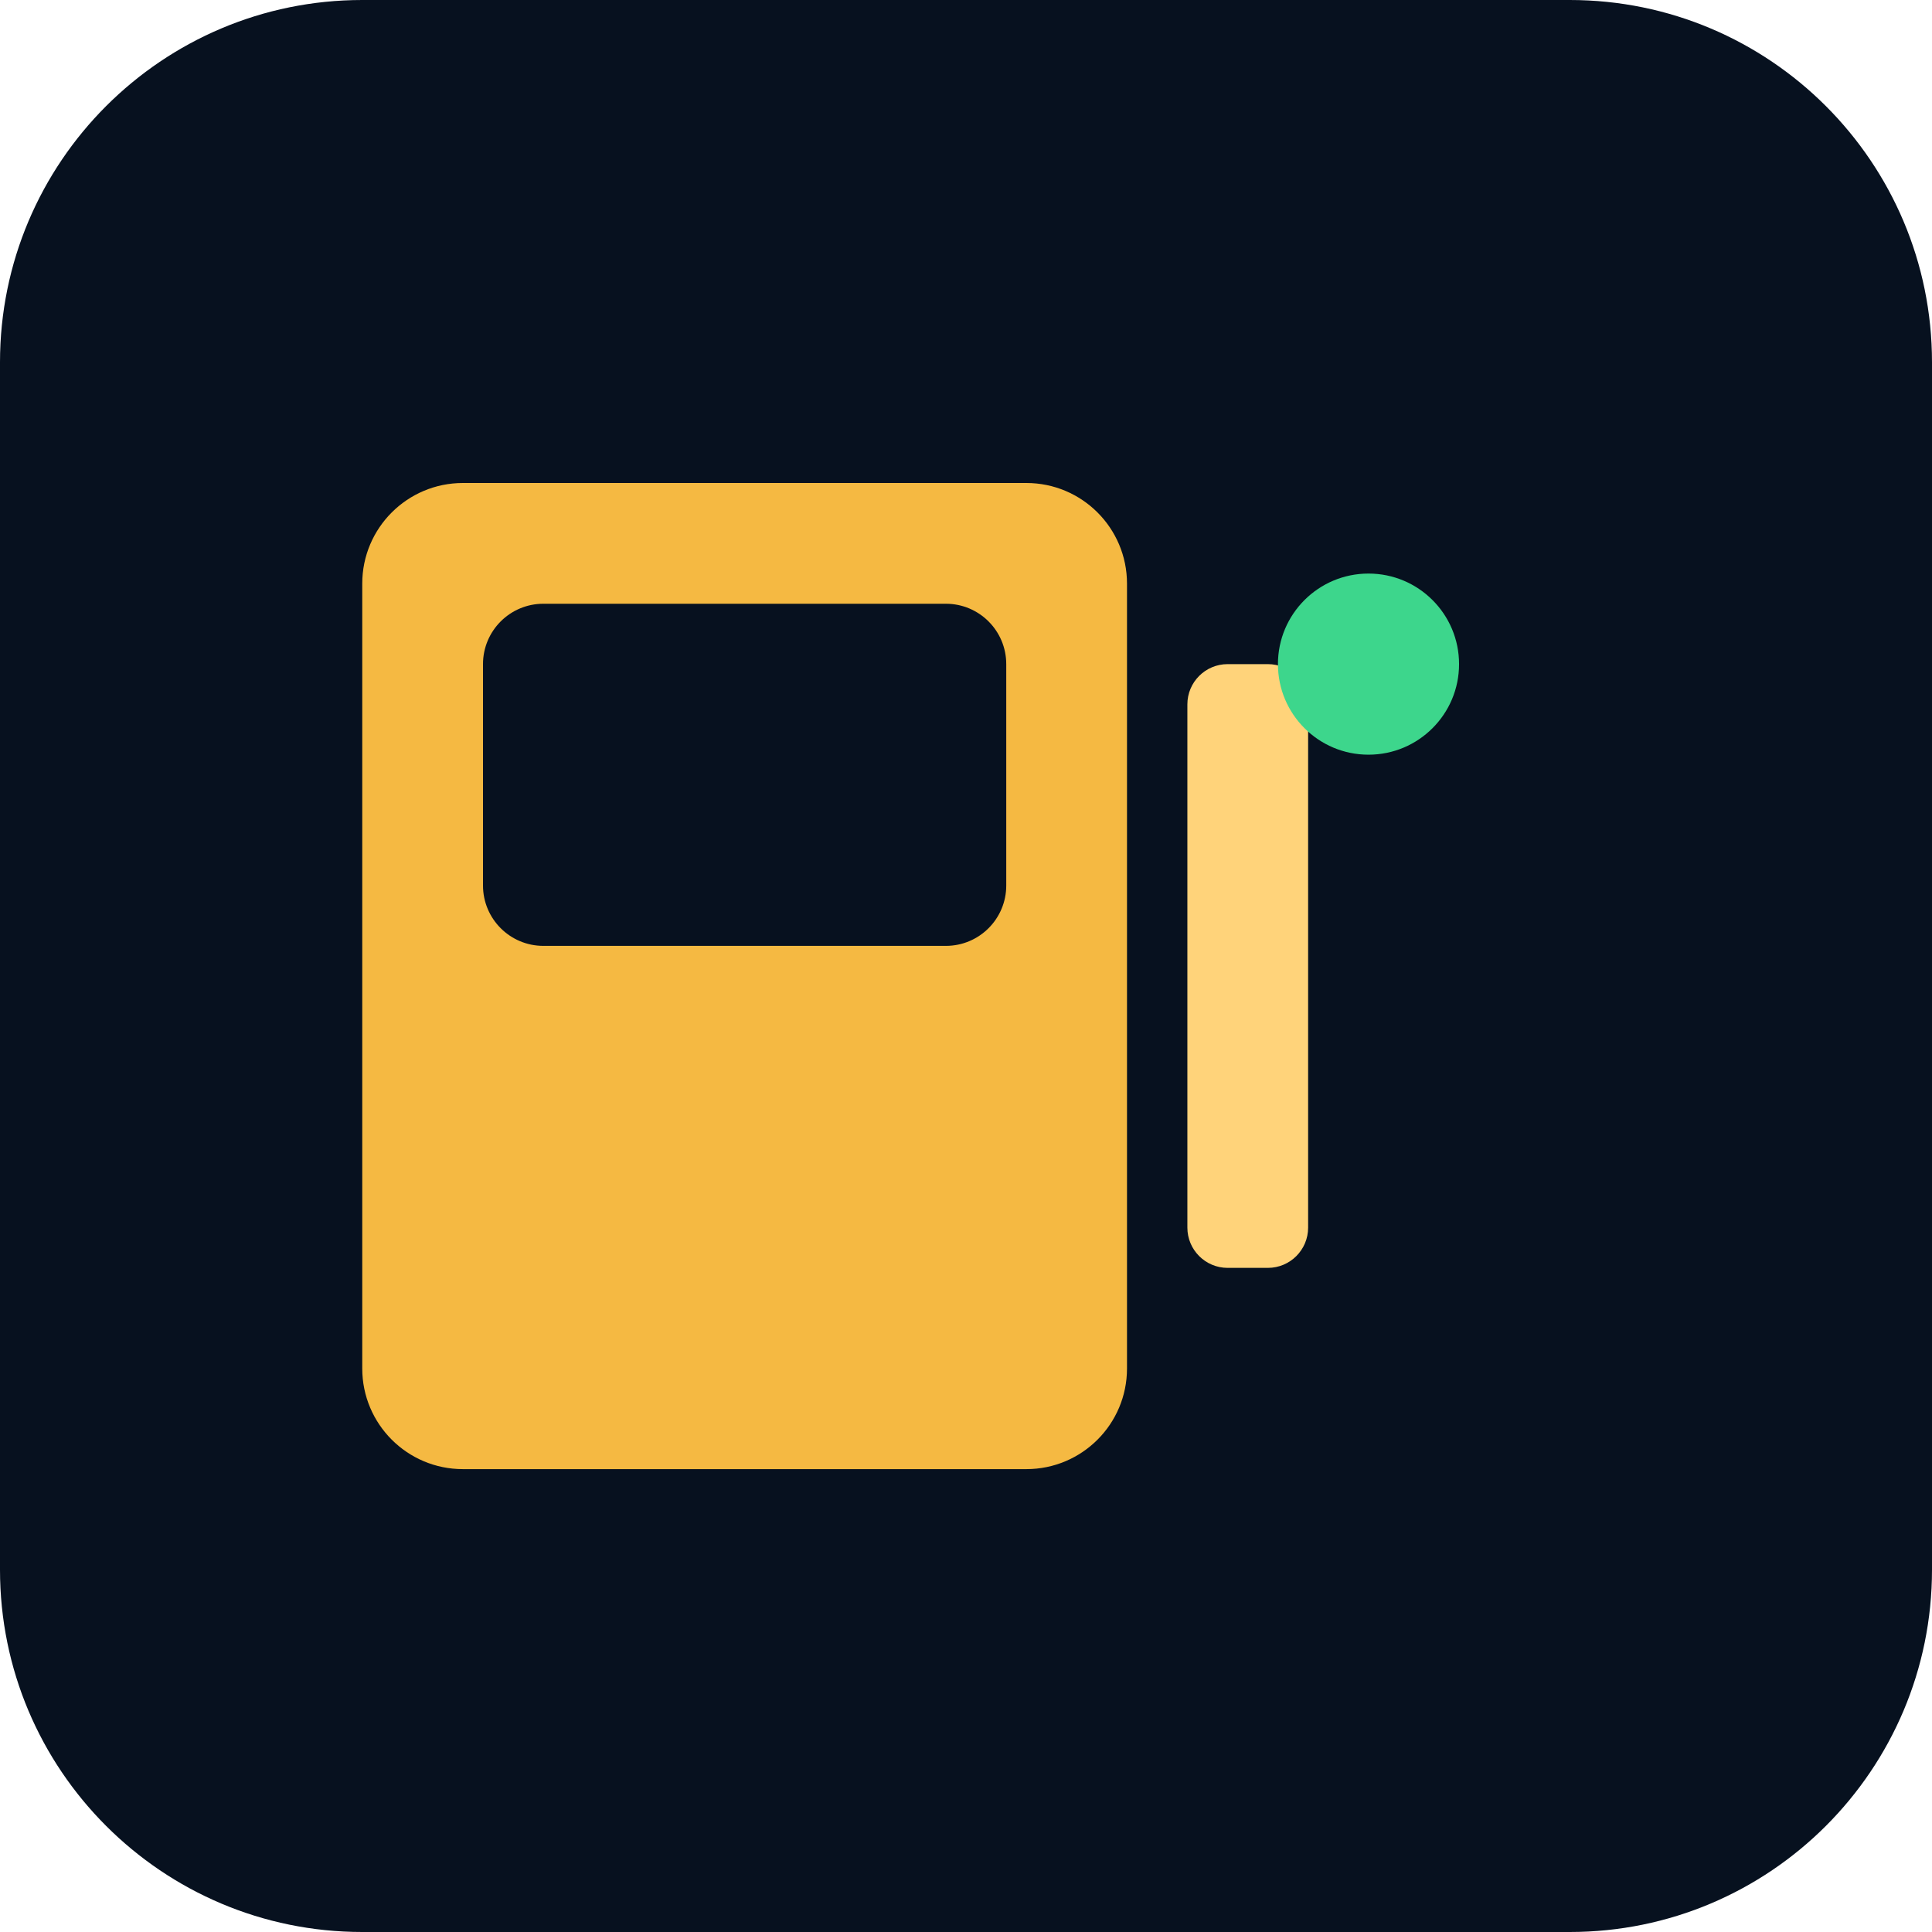
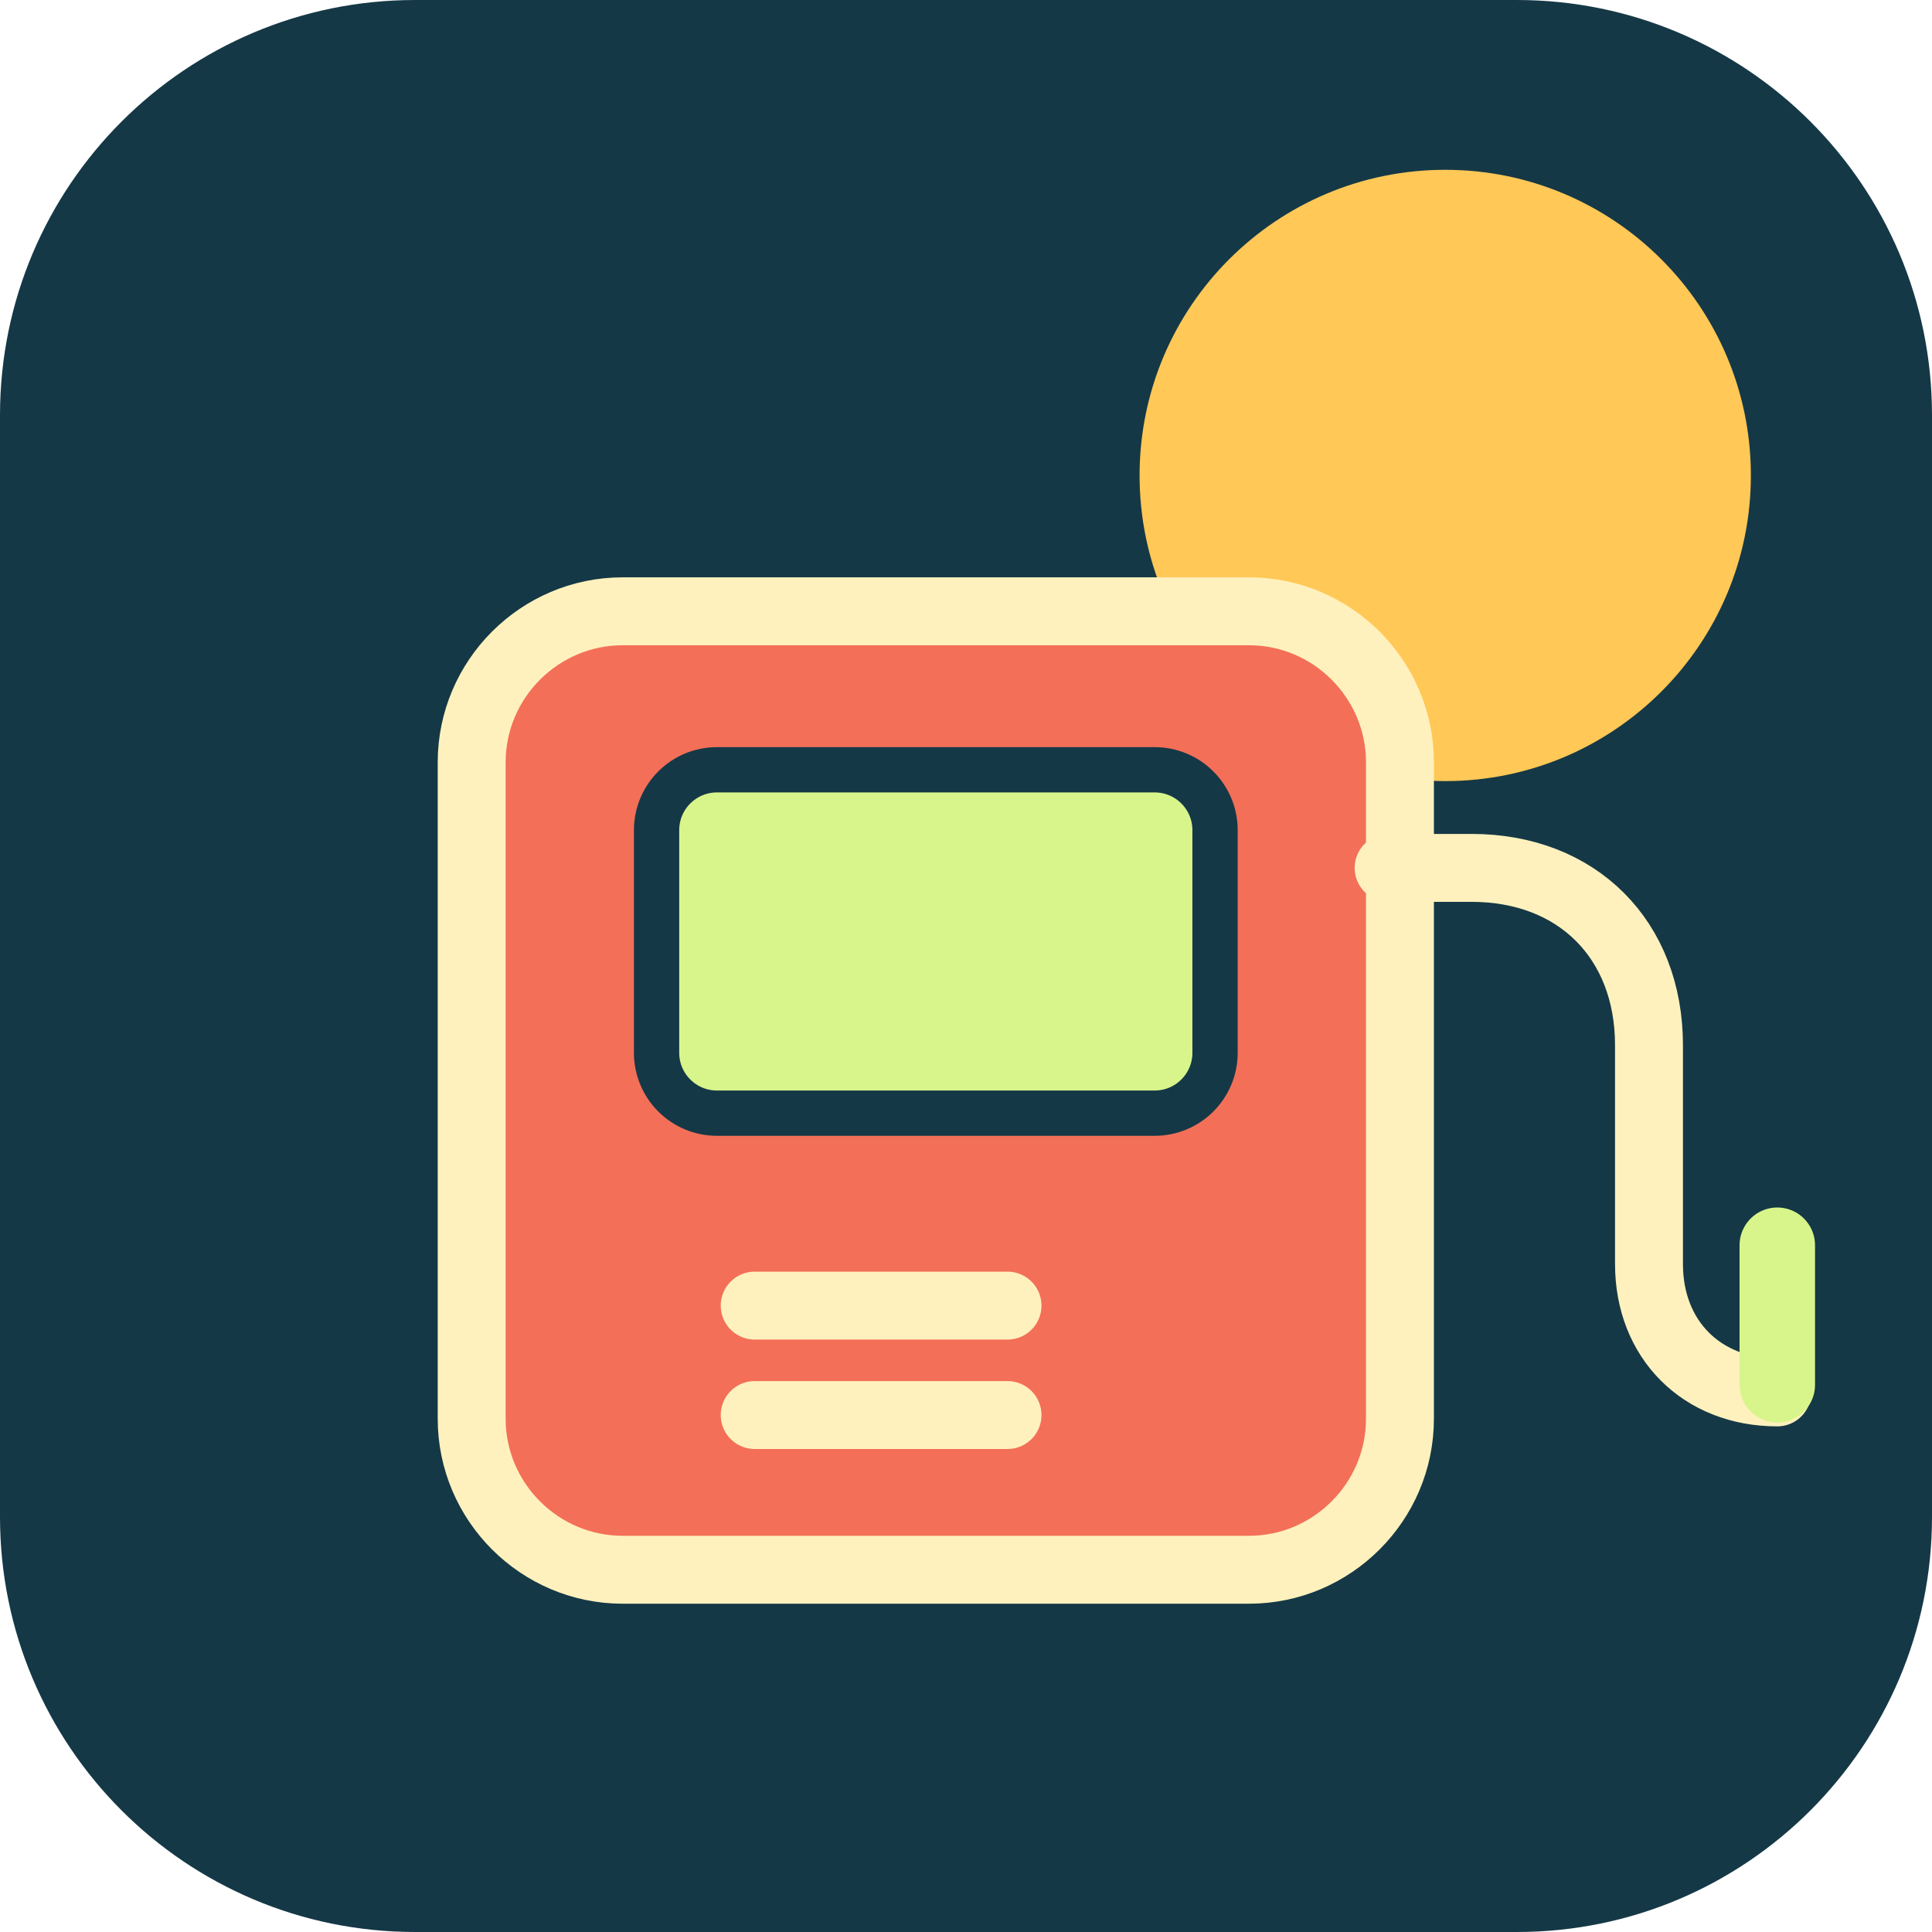
- <svg xmlns="http://www.w3.org/2000/svg" viewBox="0 0 192 192">
-   <rect width="192" height="192" rx="36" fill="#07111f" />
-   <rect x="36" y="48" width="76" height="98" rx="10" fill="#f5b942" />
-   <rect x="48" y="60" width="52" height="34" rx="6" fill="#07111f" />
-   <rect x="118" y="66" width="12" height="60" rx="4" fill="#ffd37a" />
-   <circle cx="136" cy="66" r="9" fill="#3dd68c" />
+ <svg xmlns="http://www.w3.org/2000/svg" width="192" height="192" viewBox="0 0 512 512">
+   <rect width="512" height="512" rx="110" fill="#153846" />
+   <circle cx="383" cy="126" r="81" fill="#ffc857" />
+   <path d="M125 202c0-22 18-40 40-40h166c22 0 40 18 40 40v174c0 22-18 40-40 40H165c-22 0-40-18-40-40V202Z" fill="#f36f58" stroke="#fff1bd" stroke-width="18" />
+   <rect x="174" y="204" width="148" height="91" rx="16" fill="#d8f58b" stroke="#153846" stroke-width="12" />
+   <path d="M200 346h67m-67 29h67" stroke="#fff1bd" stroke-width="18" stroke-linecap="round" />
+   <path d="M368 230h22c28 0 47 19 47 47v58c0 20 14 34 34 34" fill="none" stroke="#fff1bd" stroke-width="18" stroke-linecap="round" stroke-linejoin="round" />
+   <path d="M471 367v-37" stroke="#d8f58b" stroke-width="20" stroke-linecap="round" />
</svg>
